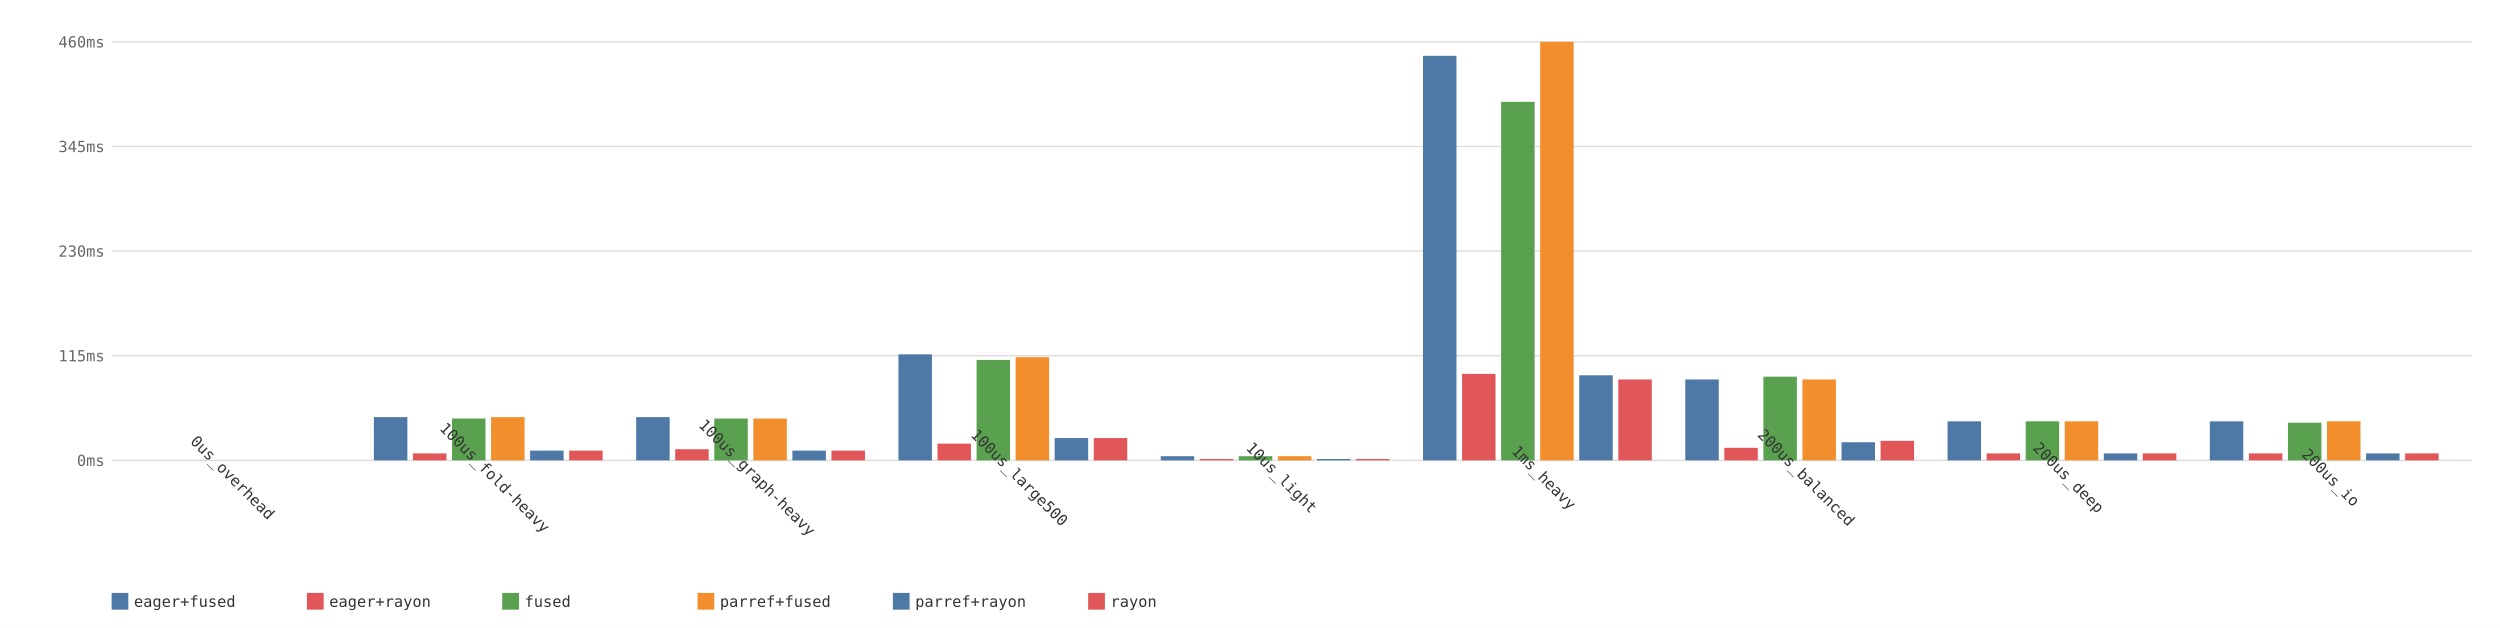
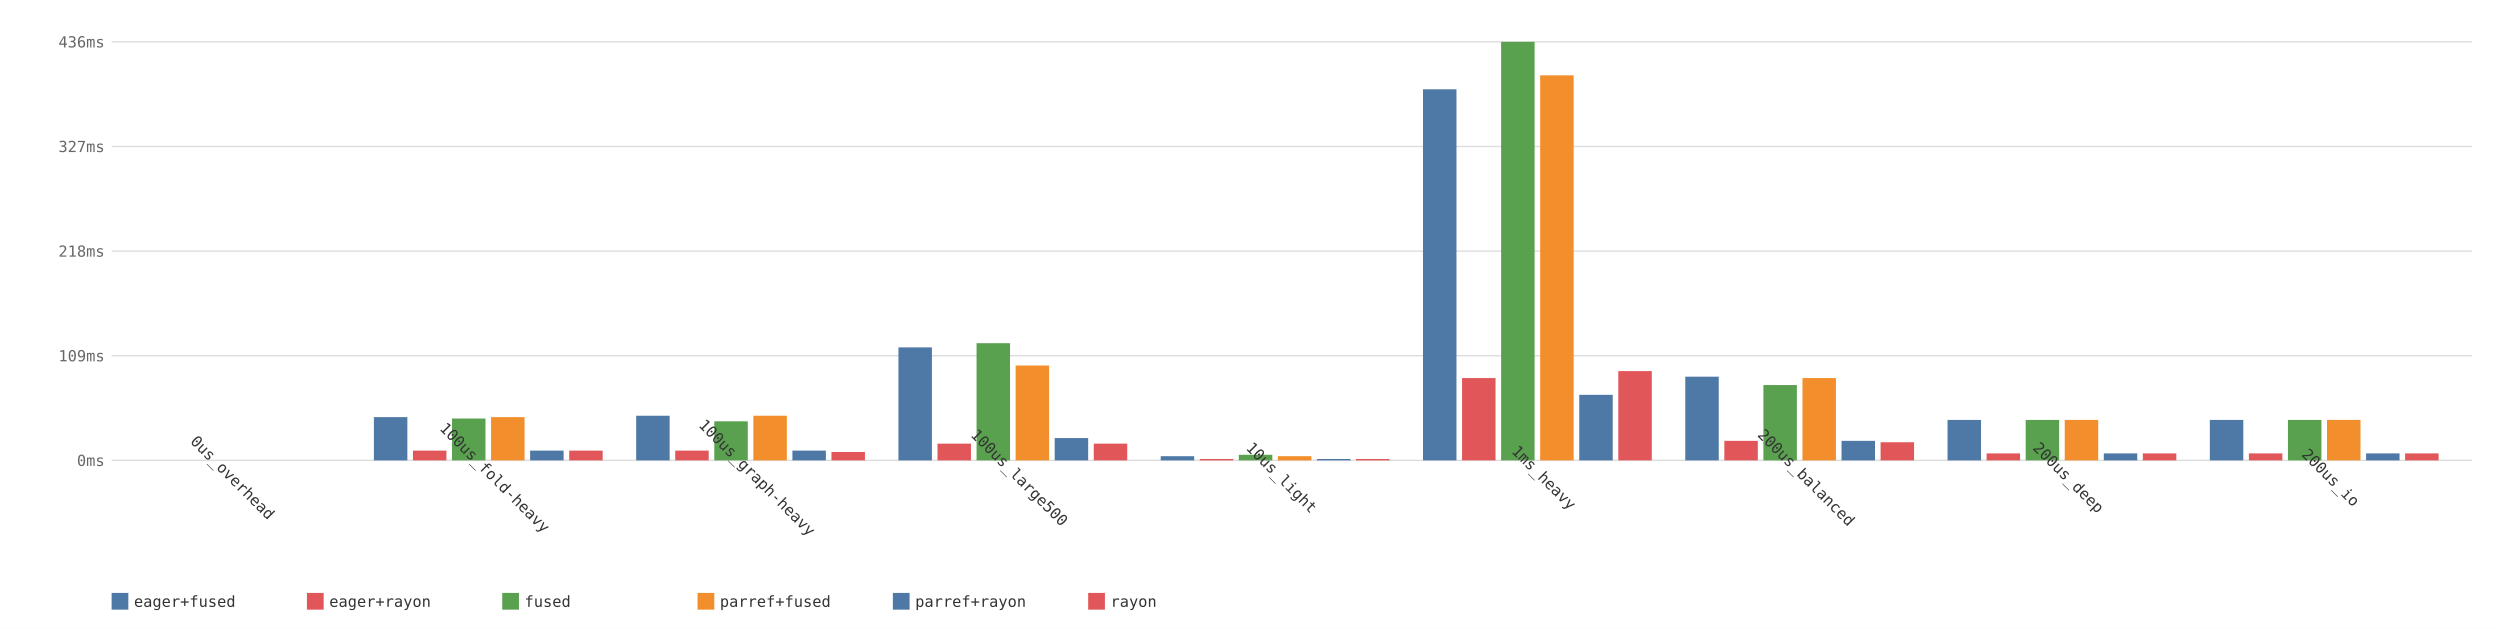
<svg xmlns="http://www.w3.org/2000/svg" width="1792" height="450" font-family="monospace" font-size="11">
  <rect width="1792" height="450" fill="white" />
  <line x1="80" y1="330" x2="1772" y2="330" stroke="#ddd" stroke-width="1" />
  <text x="75" y="334" text-anchor="end" fill="#666">0ms</text>
  <line x1="80" y1="255" x2="1772" y2="255" stroke="#ddd" stroke-width="1" />
-   <text x="75" y="259" text-anchor="end" fill="#666">115ms</text>
+   <text x="75" y="259" text-anchor="end" fill="#666">109ms</text>
  <line x1="80" y1="180" x2="1772" y2="180" stroke="#ddd" stroke-width="1" />
-   <text x="75" y="184" text-anchor="end" fill="#666">230ms</text>
+   <text x="75" y="184" text-anchor="end" fill="#666">218ms</text>
  <line x1="80" y1="105" x2="1772" y2="105" stroke="#ddd" stroke-width="1" />
-   <text x="75" y="109" text-anchor="end" fill="#666">345ms</text>
+   <text x="75" y="109" text-anchor="end" fill="#666">327ms</text>
  <line x1="80" y1="30" x2="1772" y2="30" stroke="#ddd" stroke-width="1" />
-   <text x="75" y="34" text-anchor="end" fill="#666">460ms</text>
+   <text x="75" y="34" text-anchor="end" fill="#666">436ms</text>
  <rect x="80" y="330" width="24" height="0" fill="#4e79a7" />
  <rect x="108" y="330" width="24" height="0" fill="#e15759" />
  <rect x="136" y="330" width="24" height="0" fill="#59a14f" />
  <rect x="164" y="330" width="24" height="0" fill="#f28e2b" />
  <rect x="192" y="330" width="24" height="0" fill="#4e79a7" />
  <rect x="220" y="330" width="24" height="0" fill="#e15759" />
  <text x="164" y="345" text-anchor="middle" transform="rotate(45 164 345)" fill="#333">0us_overhead</text>
  <rect x="268" y="299" width="24" height="31" fill="#4e79a7" />
-   <rect x="296" y="325" width="24" height="5" fill="#e15759" />
+   <rect x="296" y="323" width="24" height="7" fill="#e15759" />
  <rect x="324" y="300" width="24" height="30" fill="#59a14f" />
  <rect x="352" y="299" width="24" height="31" fill="#f28e2b" />
  <rect x="380" y="323" width="24" height="7" fill="#4e79a7" />
  <rect x="408" y="323" width="24" height="7" fill="#e15759" />
  <text x="352" y="345" text-anchor="middle" transform="rotate(45 352 345)" fill="#333">100us_fold-heavy</text>
-   <rect x="456" y="299" width="24" height="31" fill="#4e79a7" />
-   <rect x="484" y="322" width="24" height="8" fill="#e15759" />
-   <rect x="512" y="300" width="24" height="30" fill="#59a14f" />
-   <rect x="540" y="300" width="24" height="30" fill="#f28e2b" />
+   <rect x="456" y="298" width="24" height="32" fill="#4e79a7" />
+   <rect x="484" y="323" width="24" height="7" fill="#e15759" />
+   <rect x="512" y="302" width="24" height="28" fill="#59a14f" />
+   <rect x="540" y="298" width="24" height="32" fill="#f28e2b" />
  <rect x="568" y="323" width="24" height="7" fill="#4e79a7" />
-   <rect x="596" y="323" width="24" height="7" fill="#e15759" />
+   <rect x="596" y="324" width="24" height="6" fill="#e15759" />
  <text x="540" y="345" text-anchor="middle" transform="rotate(45 540 345)" fill="#333">100us_graph-heavy</text>
-   <rect x="644" y="254" width="24" height="76" fill="#4e79a7" />
+   <rect x="644" y="249" width="24" height="81" fill="#4e79a7" />
  <rect x="672" y="318" width="24" height="12" fill="#e15759" />
-   <rect x="700" y="258" width="24" height="72" fill="#59a14f" />
-   <rect x="728" y="256" width="24" height="74" fill="#f28e2b" />
+   <rect x="700" y="246" width="24" height="84" fill="#59a14f" />
+   <rect x="728" y="262" width="24" height="68" fill="#f28e2b" />
  <rect x="756" y="314" width="24" height="16" fill="#4e79a7" />
-   <rect x="784" y="314" width="24" height="16" fill="#e15759" />
+   <rect x="784" y="318" width="24" height="12" fill="#e15759" />
  <text x="728" y="345" text-anchor="middle" transform="rotate(45 728 345)" fill="#333">100us_large500</text>
  <rect x="832" y="327" width="24" height="3" fill="#4e79a7" />
  <rect x="860" y="329" width="24" height="1" fill="#e15759" />
-   <rect x="888" y="327" width="24" height="3" fill="#59a14f" />
+   <rect x="888" y="326" width="24" height="4" fill="#59a14f" />
  <rect x="916" y="327" width="24" height="3" fill="#f28e2b" />
  <rect x="944" y="329" width="24" height="1" fill="#4e79a7" />
  <rect x="972" y="329" width="24" height="1" fill="#e15759" />
  <text x="916" y="345" text-anchor="middle" transform="rotate(45 916 345)" fill="#333">10us_light</text>
-   <rect x="1020" y="40" width="24" height="290" fill="#4e79a7" />
-   <rect x="1048" y="268" width="24" height="62" fill="#e15759" />
-   <rect x="1076" y="73" width="24" height="257" fill="#59a14f" />
-   <rect x="1104" y="30" width="24" height="300" fill="#f28e2b" />
-   <rect x="1132" y="269" width="24" height="61" fill="#4e79a7" />
-   <rect x="1160" y="272" width="24" height="58" fill="#e15759" />
+   <rect x="1020" y="64" width="24" height="266" fill="#4e79a7" />
+   <rect x="1048" y="271" width="24" height="59" fill="#e15759" />
+   <rect x="1076" y="30" width="24" height="300" fill="#59a14f" />
+   <rect x="1104" y="54" width="24" height="276" fill="#f28e2b" />
+   <rect x="1132" y="283" width="24" height="47" fill="#4e79a7" />
+   <rect x="1160" y="266" width="24" height="64" fill="#e15759" />
  <text x="1104" y="345" text-anchor="middle" transform="rotate(45 1104 345)" fill="#333">1ms_heavy</text>
-   <rect x="1208" y="272" width="24" height="58" fill="#4e79a7" />
-   <rect x="1236" y="321" width="24" height="9" fill="#e15759" />
-   <rect x="1264" y="270" width="24" height="60" fill="#59a14f" />
-   <rect x="1292" y="272" width="24" height="58" fill="#f28e2b" />
-   <rect x="1320" y="317" width="24" height="13" fill="#4e79a7" />
-   <rect x="1348" y="316" width="24" height="14" fill="#e15759" />
+   <rect x="1208" y="270" width="24" height="60" fill="#4e79a7" />
+   <rect x="1236" y="316" width="24" height="14" fill="#e15759" />
+   <rect x="1264" y="276" width="24" height="54" fill="#59a14f" />
+   <rect x="1292" y="271" width="24" height="59" fill="#f28e2b" />
+   <rect x="1320" y="316" width="24" height="14" fill="#4e79a7" />
+   <rect x="1348" y="317" width="24" height="13" fill="#e15759" />
  <text x="1292" y="345" text-anchor="middle" transform="rotate(45 1292 345)" fill="#333">200us_balanced</text>
-   <rect x="1396" y="302" width="24" height="28" fill="#4e79a7" />
+   <rect x="1396" y="301" width="24" height="29" fill="#4e79a7" />
  <rect x="1424" y="325" width="24" height="5" fill="#e15759" />
-   <rect x="1452" y="302" width="24" height="28" fill="#59a14f" />
-   <rect x="1480" y="302" width="24" height="28" fill="#f28e2b" />
+   <rect x="1452" y="301" width="24" height="29" fill="#59a14f" />
+   <rect x="1480" y="301" width="24" height="29" fill="#f28e2b" />
  <rect x="1508" y="325" width="24" height="5" fill="#4e79a7" />
  <rect x="1536" y="325" width="24" height="5" fill="#e15759" />
  <text x="1480" y="345" text-anchor="middle" transform="rotate(45 1480 345)" fill="#333">200us_deep</text>
-   <rect x="1584" y="302" width="24" height="28" fill="#4e79a7" />
+   <rect x="1584" y="301" width="24" height="29" fill="#4e79a7" />
  <rect x="1612" y="325" width="24" height="5" fill="#e15759" />
-   <rect x="1640" y="303" width="24" height="27" fill="#59a14f" />
-   <rect x="1668" y="302" width="24" height="28" fill="#f28e2b" />
+   <rect x="1640" y="301" width="24" height="29" fill="#59a14f" />
+   <rect x="1668" y="301" width="24" height="29" fill="#f28e2b" />
  <rect x="1696" y="325" width="24" height="5" fill="#4e79a7" />
  <rect x="1724" y="325" width="24" height="5" fill="#e15759" />
  <text x="1668" y="345" text-anchor="middle" transform="rotate(45 1668 345)" fill="#333">200us_io</text>
  <rect x="80" y="425" width="12" height="12" fill="#4e79a7" />
  <text x="96" y="435" fill="#333">eager+fused</text>
  <rect x="220" y="425" width="12" height="12" fill="#e15759" />
  <text x="236" y="435" fill="#333">eager+rayon</text>
  <rect x="360" y="425" width="12" height="12" fill="#59a14f" />
  <text x="376" y="435" fill="#333">fused</text>
  <rect x="500" y="425" width="12" height="12" fill="#f28e2b" />
  <text x="516" y="435" fill="#333">parref+fused</text>
  <rect x="640" y="425" width="12" height="12" fill="#4e79a7" />
  <text x="656" y="435" fill="#333">parref+rayon</text>
  <rect x="780" y="425" width="12" height="12" fill="#e15759" />
  <text x="796" y="435" fill="#333">rayon</text>
</svg>
